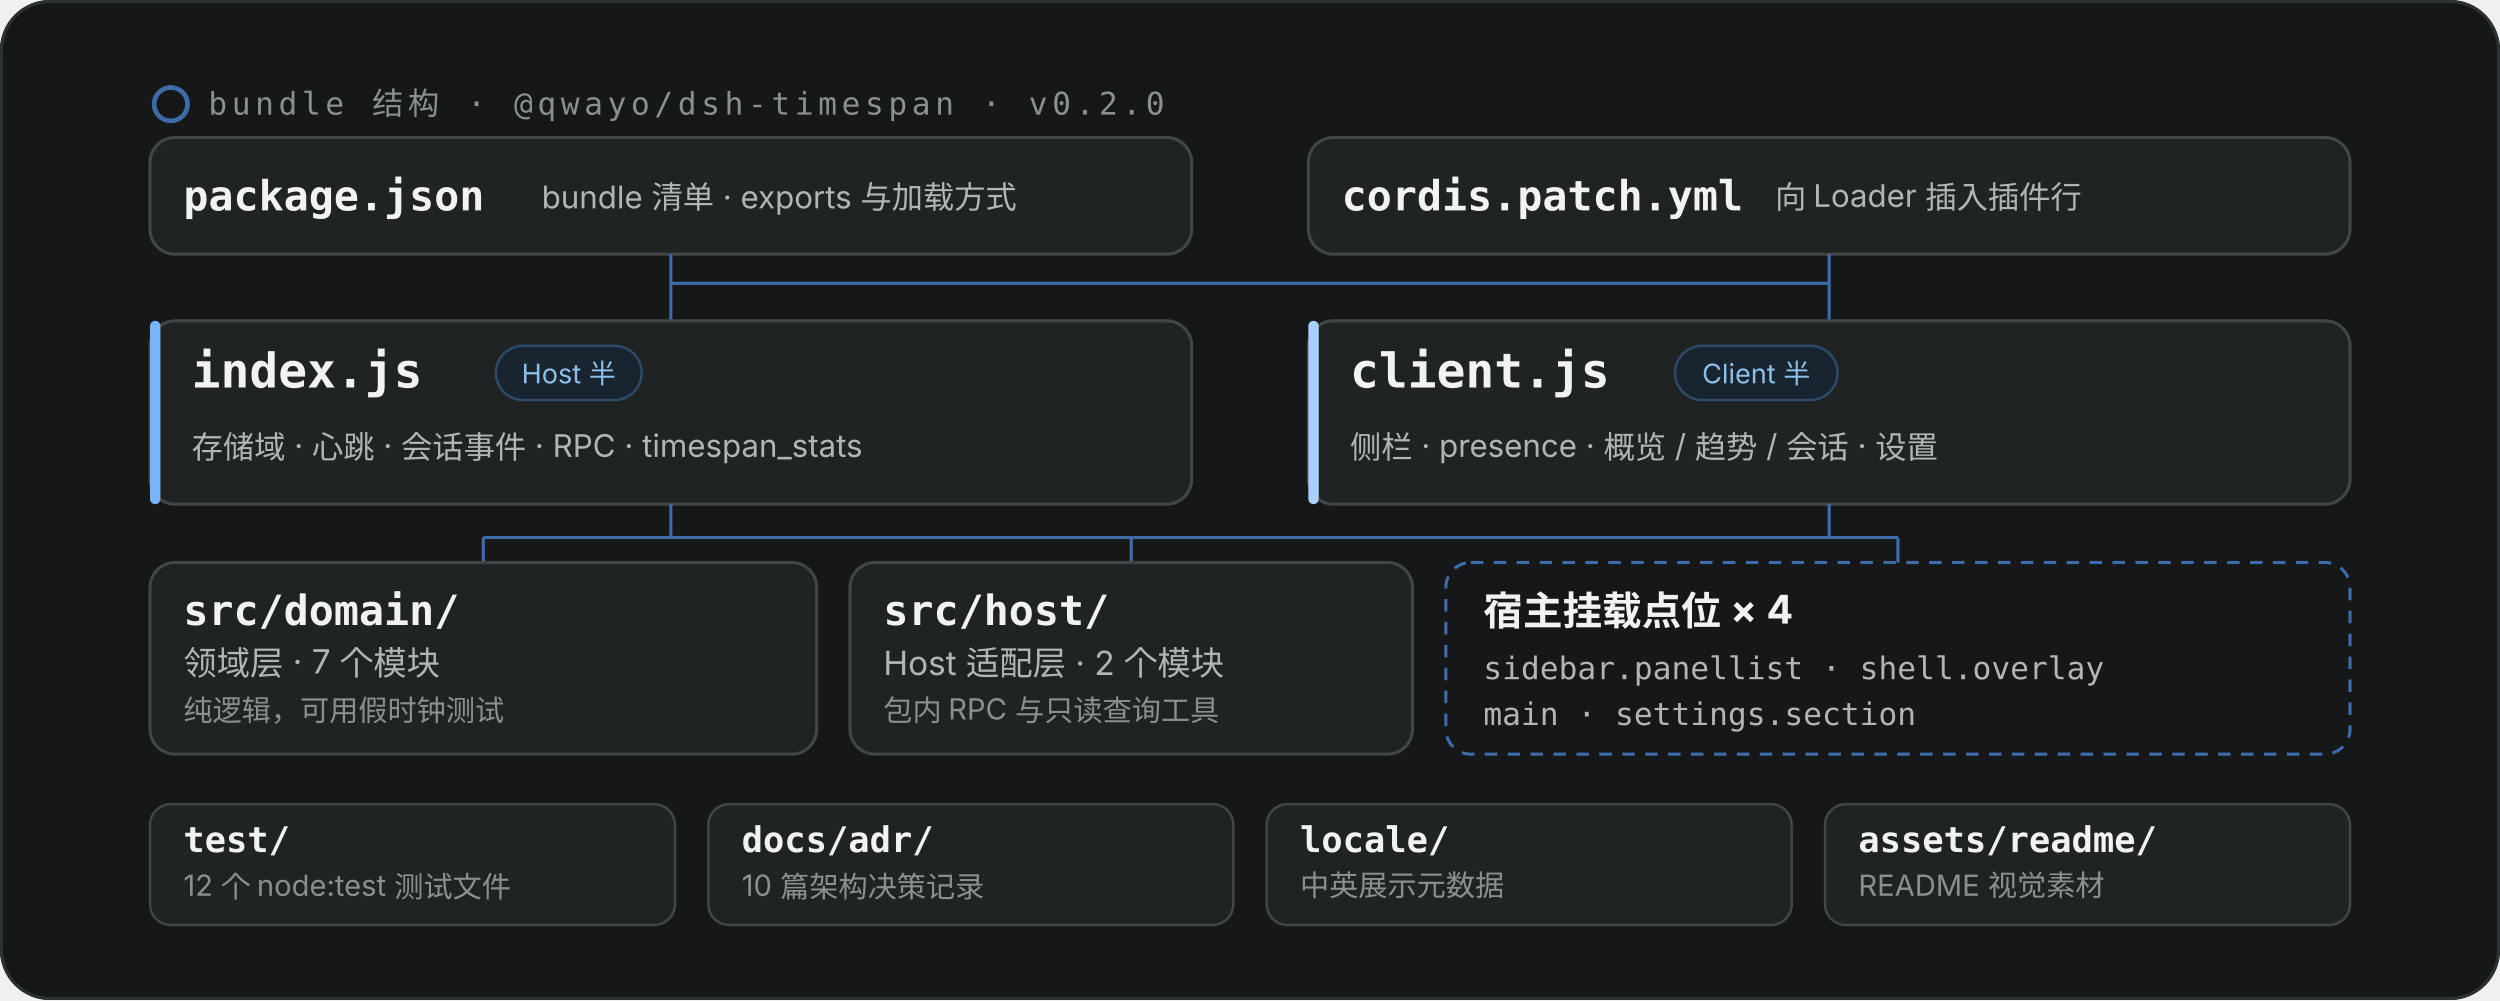
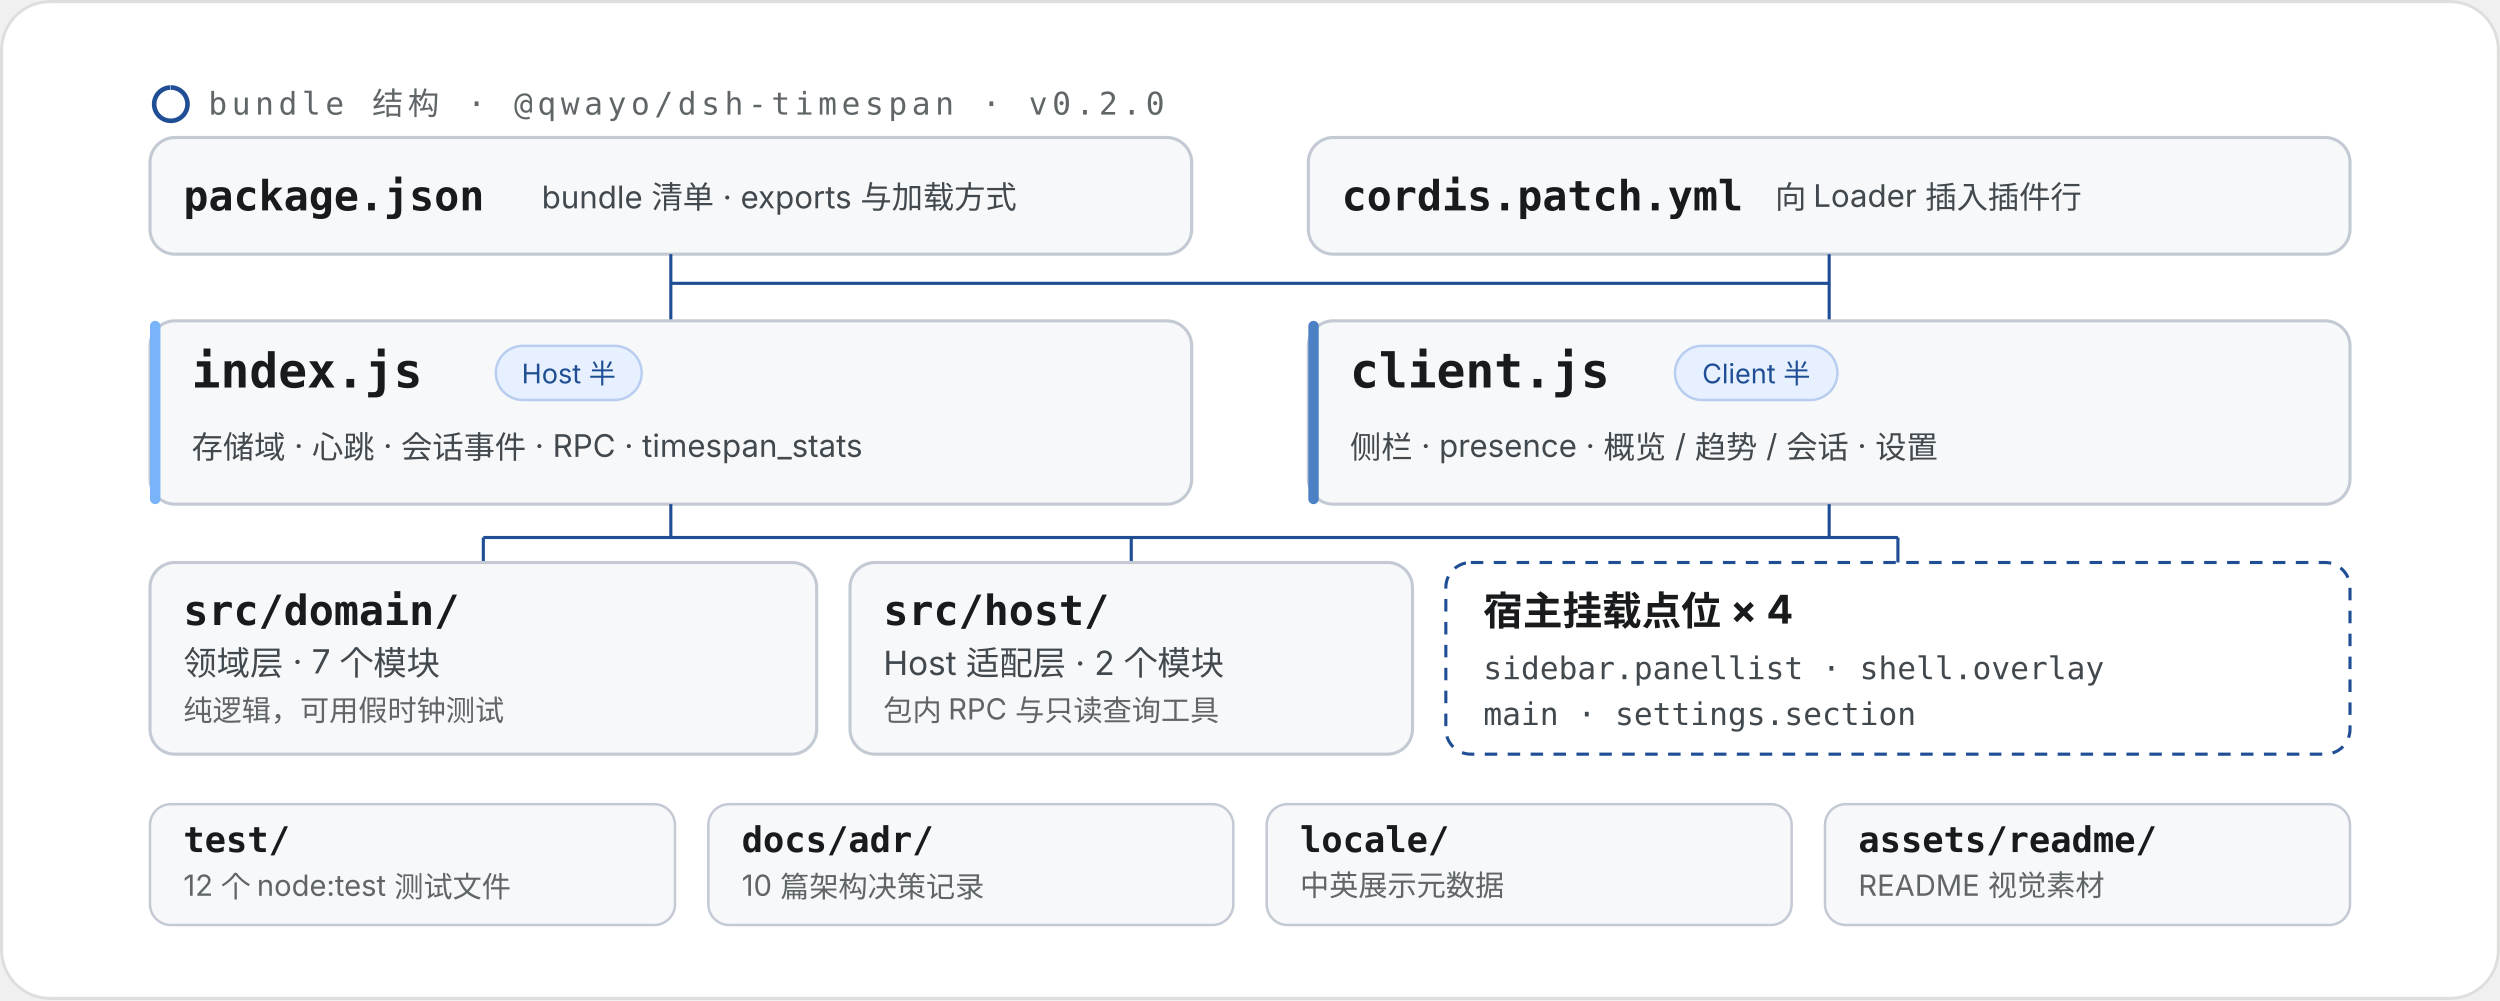
<svg xmlns="http://www.w3.org/2000/svg" width="1200" height="480" viewBox="0 0 1200 480" role="img" aria-labelledby="struct-title struct-desc">
-   <rect width="1200" height="480" rx="24" fill="#151718" />
-   <rect x="0.75" y="0.75" width="1198.5" height="478.5" rx="23.25" fill="none" stroke="#2b3033" stroke-width="1.5" />
+   <rect width="1200" height="480" rx="24" fill="#ffffff" />
+   <rect x="0.75" y="0.75" width="1198.5" height="478.5" rx="23.25" fill="none" stroke="#dedfdd" stroke-width="1.5" />
  <g font-family="-apple-system, BlinkMacSystemFont, 'Segoe UI', 'PingFang SC', 'Microsoft YaHei', sans-serif">
    <g transform="translate(72 40)">
-       <circle cx="10" cy="10" r="8" fill="none" stroke="#303435" stroke-width="2.2" />
+       <circle cx="10" cy="10" r="8" fill="none" stroke="#eaecee" stroke-width="2.2" />
      <g transform="rotate(-90 10 10)">
-         <circle cx="10" cy="10" r="8" fill="none" stroke="#3f6ba8" stroke-width="2.2" pathLength="100" stroke-dasharray="50 50" stroke-dashoffset="0" />
+         <circle cx="10" cy="10" r="8" fill="none" stroke="#1f4e94" stroke-width="2.2" pathLength="100" stroke-dasharray="50 50" stroke-dashoffset="0" />
        <circle cx="10" cy="10" r="8" fill="none" stroke="#79B3F9" stroke-width="2.2" pathLength="100" stroke-dasharray="30 70" stroke-dashoffset="-50" />
-         <circle cx="10" cy="10" r="8" fill="none" stroke="#C29BE8" stroke-width="2.2" pathLength="100" stroke-dasharray="20 80" stroke-dashoffset="-80" />
+         <circle cx="10" cy="10" r="8" fill="none" stroke="#7a5aa6" stroke-width="2.2" pathLength="100" stroke-dasharray="20 80" stroke-dashoffset="-80" />
      </g>
-       <text x="28" y="15" font-size="15" letter-spacing="2.2" fill="#8a9090" font-family="ui-monospace, 'Cascadia Mono', Consolas, 'SFMono-Regular', Menlo, monospace">bundle 结构 · @qwayo/dsh-timespan · v0.2.0</text>
+       <text x="28" y="15" font-size="15" letter-spacing="2.2" fill="#606568" font-family="ui-monospace, 'Cascadia Mono', Consolas, 'SFMono-Regular', Menlo, monospace">bundle 结构 · @qwayo/dsh-timespan · v0.2.0</text>
    </g>
    <g id="root-row">
-       <rect x="72" y="66" width="500" height="56" rx="12" fill="#202324" stroke="#414647" stroke-width="1.5" />
-       <text x="88" y="101" font-size="20" font-weight="700" fill="#f1f2f1" font-family="ui-monospace, 'Cascadia Mono', Consolas, 'SFMono-Regular', Menlo, monospace">package.json</text>
-       <text x="260" y="100" font-size="15" fill="#b1b6b5">bundle 清单 · exports 与加载方式</text>
-       <rect x="628" y="66" width="500" height="56" rx="12" fill="#202324" stroke="#414647" stroke-width="1.5" />
-       <text x="644" y="101" font-size="20" font-weight="700" fill="#f1f2f1" font-family="ui-monospace, 'Cascadia Mono', Consolas, 'SFMono-Regular', Menlo, monospace">cordis.patch.yml</text>
-       <text x="852" y="100" font-size="15" fill="#b1b6b5">向 Loader 插入插件行</text>
+       <rect x="72" y="66" width="500" height="56" rx="12" fill="#f7f8f9" stroke="#c3cad4" stroke-width="1.5" />
+       <text x="88" y="101" font-size="20" font-weight="700" fill="#181a1c" font-family="ui-monospace, 'Cascadia Mono', Consolas, 'SFMono-Regular', Menlo, monospace">package.json</text>
+       <text x="260" y="100" font-size="15" fill="#42494e">bundle 清单 · exports 与加载方式</text>
+       <rect x="628" y="66" width="500" height="56" rx="12" fill="#f7f8f9" stroke="#c3cad4" stroke-width="1.5" />
+       <text x="644" y="101" font-size="20" font-weight="700" fill="#181a1c" font-family="ui-monospace, 'Cascadia Mono', Consolas, 'SFMono-Regular', Menlo, monospace">cordis.patch.yml</text>
+       <text x="852" y="100" font-size="15" fill="#42494e">向 Loader 插入插件行</text>
    </g>
-     <path d="M322 122 V136 M878 122 V136 M322 136 H878 M322 136 V154 M878 136 V154" fill="none" stroke="#3f6ba8" stroke-width="1.5" />
+     <path d="M322 122 V136 M878 122 V136 M322 136 H878 M322 136 V154 M878 136 V154" fill="none" stroke="#1f4e94" stroke-width="1.5" />
    <g id="entry-row">
-       <rect x="72" y="154" width="500" height="88" rx="12" fill="#202324" stroke="#414647" stroke-width="1.5" />
+       <rect x="72" y="154" width="500" height="88" rx="12" fill="#f7f8f9" stroke="#c3cad4" stroke-width="1.5" />
      <rect x="72" y="154" width="5" height="88" rx="2.5" fill="#79B3F9" />
-       <text x="92" y="186" font-size="23" font-weight="700" fill="#f1f2f1" font-family="ui-monospace, 'Cascadia Mono', Consolas, 'SFMono-Regular', Menlo, monospace">index.js</text>
-       <rect x="238" y="166" width="70" height="26" rx="13" fill="#182430" stroke="#2e4a66" stroke-width="1.2" />
-       <text x="273" y="184" text-anchor="middle" font-size="13" fill="#8fbfe9">Host 半</text>
-       <text x="92" y="220" font-size="15" fill="#b1b6b5">存储域 · 心跳 · 会话事件 · RPC · timespan_stats</text>
-       <rect x="628" y="154" width="500" height="88" rx="12" fill="#202324" stroke="#414647" stroke-width="1.5" />
-       <rect x="628" y="154" width="5" height="88" rx="2.5" fill="#a9cffa" />
-       <text x="648" y="186" font-size="23" font-weight="700" fill="#f1f2f1" font-family="ui-monospace, 'Cascadia Mono', Consolas, 'SFMono-Regular', Menlo, monospace">client.js</text>
-       <rect x="804" y="166" width="78" height="26" rx="13" fill="#182430" stroke="#2e4a66" stroke-width="1.2" />
-       <text x="843" y="184" text-anchor="middle" font-size="13" fill="#8fbfe9">Client 半</text>
-       <text x="648" y="220" font-size="15" fill="#b1b6b5">侧栏 · presence · 概览 / 趋势 / 会话 · 设置</text>
+       <text x="92" y="186" font-size="23" font-weight="700" fill="#181a1c" font-family="ui-monospace, 'Cascadia Mono', Consolas, 'SFMono-Regular', Menlo, monospace">index.js</text>
+       <rect x="238" y="166" width="70" height="26" rx="13" fill="#e7f0fe" stroke="#b9cdf0" stroke-width="1.2" />
+       <text x="273" y="184" text-anchor="middle" font-size="13" fill="#1f4e94">Host 半</text>
+       <text x="92" y="220" font-size="15" fill="#42494e">存储域 · 心跳 · 会话事件 · RPC · timespan_stats</text>
+       <rect x="628" y="154" width="500" height="88" rx="12" fill="#f7f8f9" stroke="#c3cad4" stroke-width="1.5" />
+       <rect x="628" y="154" width="5" height="88" rx="2.5" fill="#4c81c6" />
+       <text x="648" y="186" font-size="23" font-weight="700" fill="#181a1c" font-family="ui-monospace, 'Cascadia Mono', Consolas, 'SFMono-Regular', Menlo, monospace">client.js</text>
+       <rect x="804" y="166" width="78" height="26" rx="13" fill="#e7f0fe" stroke="#b9cdf0" stroke-width="1.2" />
+       <text x="843" y="184" text-anchor="middle" font-size="13" fill="#1f4e94">Client 半</text>
+       <text x="648" y="220" font-size="15" fill="#42494e">侧栏 · presence · 概览 / 趋势 / 会话 · 设置</text>
    </g>
-     <path d="M322 242 V258 M878 242 V258 M232 258 H911 M232 258 V270 M543 258 V270 M911 258 V270" fill="none" stroke="#3f6ba8" stroke-width="1.5" />
+     <path d="M322 242 V258 M878 242 V258 M232 258 H911 M232 258 V270 M543 258 V270 M911 258 V270" fill="none" stroke="#1f4e94" stroke-width="1.5" />
    <g id="module-row">
-       <rect x="72" y="270" width="320" height="92" rx="12" fill="#202324" stroke="#414647" stroke-width="1.5" />
-       <text x="88" y="300" font-size="20" font-weight="700" fill="#f1f2f1" font-family="ui-monospace, 'Cascadia Mono', Consolas, 'SFMono-Regular', Menlo, monospace">src/domain/</text>
-       <text x="88" y="324" font-size="16" fill="#b1b6b5">领域层 · 7 个模块</text>
-       <text x="88" y="346" font-size="14" fill="#8a9090">纯逻辑，可用假时钟测试</text>
-       <rect x="408" y="270" width="270" height="92" rx="12" fill="#202324" stroke="#414647" stroke-width="1.5" />
-       <text x="424" y="300" font-size="20" font-weight="700" fill="#f1f2f1" font-family="ui-monospace, 'Cascadia Mono', Consolas, 'SFMono-Regular', Menlo, monospace">src/host/</text>
-       <text x="424" y="324" font-size="16" fill="#b1b6b5">Host 适配层 · 2 个模块</text>
-       <text x="424" y="346" font-size="14" fill="#8a9090">包内 RPC 与只读查询工具</text>
-       <rect x="694" y="270" width="434" height="92" rx="12" fill="none" stroke="#3f6ba8" stroke-width="1.5" stroke-dasharray="6 5" />
-       <text x="712" y="300" font-size="19" font-weight="700" fill="#f1f2f1">宿主挂载点位 × 4</text>
-       <text x="712" y="326" font-size="15" fill="#b1b6b5" font-family="ui-monospace, 'Cascadia Mono', Consolas, 'SFMono-Regular', Menlo, monospace">sidebar.panellist · shell.overlay</text>
-       <text x="712" y="348" font-size="15" fill="#b1b6b5" font-family="ui-monospace, 'Cascadia Mono', Consolas, 'SFMono-Regular', Menlo, monospace">main · settings.section</text>
+       <rect x="72" y="270" width="320" height="92" rx="12" fill="#f7f8f9" stroke="#c3cad4" stroke-width="1.5" />
+       <text x="88" y="300" font-size="20" font-weight="700" fill="#181a1c" font-family="ui-monospace, 'Cascadia Mono', Consolas, 'SFMono-Regular', Menlo, monospace">src/domain/</text>
+       <text x="88" y="324" font-size="16" fill="#42494e">领域层 · 7 个模块</text>
+       <text x="88" y="346" font-size="14" fill="#606568">纯逻辑，可用假时钟测试</text>
+       <rect x="408" y="270" width="270" height="92" rx="12" fill="#f7f8f9" stroke="#c3cad4" stroke-width="1.5" />
+       <text x="424" y="300" font-size="20" font-weight="700" fill="#181a1c" font-family="ui-monospace, 'Cascadia Mono', Consolas, 'SFMono-Regular', Menlo, monospace">src/host/</text>
+       <text x="424" y="324" font-size="16" fill="#42494e">Host 适配层 · 2 个模块</text>
+       <text x="424" y="346" font-size="14" fill="#606568">包内 RPC 与只读查询工具</text>
+       <rect x="694" y="270" width="434" height="92" rx="12" fill="none" stroke="#1f4e94" stroke-width="1.5" stroke-dasharray="6 5" />
+       <text x="712" y="300" font-size="19" font-weight="700" fill="#181a1c">宿主挂载点位 × 4</text>
+       <text x="712" y="326" font-size="15" fill="#42494e" font-family="ui-monospace, 'Cascadia Mono', Consolas, 'SFMono-Regular', Menlo, monospace">sidebar.panellist · shell.overlay</text>
+       <text x="712" y="348" font-size="15" fill="#42494e" font-family="ui-monospace, 'Cascadia Mono', Consolas, 'SFMono-Regular', Menlo, monospace">main · settings.section</text>
    </g>
    <g id="support-row">
-       <rect x="72" y="386" width="252" height="58" rx="10" fill="#202324" stroke="#414647" stroke-width="1.2" />
-       <text x="88" y="409" font-size="17" font-weight="700" fill="#f1f2f1" font-family="ui-monospace, 'Cascadia Mono', Consolas, 'SFMono-Regular', Menlo, monospace">test/</text>
-       <text x="88" y="430" font-size="14" fill="#8a9090">12 个 node:test 测试文件</text>
-       <rect x="340" y="386" width="252" height="58" rx="10" fill="#202324" stroke="#414647" stroke-width="1.2" />
-       <text x="356" y="409" font-size="17" font-weight="700" fill="#f1f2f1" font-family="ui-monospace, 'Cascadia Mono', Consolas, 'SFMono-Regular', Menlo, monospace">docs/adr/</text>
-       <text x="356" y="430" font-size="14" fill="#8a9090">10 篇架构决策记录</text>
-       <rect x="608" y="386" width="252" height="58" rx="10" fill="#202324" stroke="#414647" stroke-width="1.2" />
-       <text x="624" y="409" font-size="17" font-weight="700" fill="#f1f2f1" font-family="ui-monospace, 'Cascadia Mono', Consolas, 'SFMono-Regular', Menlo, monospace">locale/</text>
-       <text x="624" y="430" font-size="14" fill="#8a9090">中英展示元数据</text>
-       <rect x="876" y="386" width="252" height="58" rx="10" fill="#202324" stroke="#414647" stroke-width="1.2" />
-       <text x="892" y="409" font-size="17" font-weight="700" fill="#f1f2f1" font-family="ui-monospace, 'Cascadia Mono', Consolas, 'SFMono-Regular', Menlo, monospace">assets/readme/</text>
-       <text x="892" y="430" font-size="14" fill="#8a9090">README 视觉素材</text>
+       <rect x="72" y="386" width="252" height="58" rx="10" fill="#f7f8f9" stroke="#c3cad4" stroke-width="1.2" />
+       <text x="88" y="409" font-size="17" font-weight="700" fill="#181a1c" font-family="ui-monospace, 'Cascadia Mono', Consolas, 'SFMono-Regular', Menlo, monospace">test/</text>
+       <text x="88" y="430" font-size="14" fill="#606568">12 个 node:test 测试文件</text>
+       <rect x="340" y="386" width="252" height="58" rx="10" fill="#f7f8f9" stroke="#c3cad4" stroke-width="1.2" />
+       <text x="356" y="409" font-size="17" font-weight="700" fill="#181a1c" font-family="ui-monospace, 'Cascadia Mono', Consolas, 'SFMono-Regular', Menlo, monospace">docs/adr/</text>
+       <text x="356" y="430" font-size="14" fill="#606568">10 篇架构决策记录</text>
+       <rect x="608" y="386" width="252" height="58" rx="10" fill="#f7f8f9" stroke="#c3cad4" stroke-width="1.2" />
+       <text x="624" y="409" font-size="17" font-weight="700" fill="#181a1c" font-family="ui-monospace, 'Cascadia Mono', Consolas, 'SFMono-Regular', Menlo, monospace">locale/</text>
+       <text x="624" y="430" font-size="14" fill="#606568">中英展示元数据</text>
+       <rect x="876" y="386" width="252" height="58" rx="10" fill="#f7f8f9" stroke="#c3cad4" stroke-width="1.2" />
+       <text x="892" y="409" font-size="17" font-weight="700" fill="#181a1c" font-family="ui-monospace, 'Cascadia Mono', Consolas, 'SFMono-Regular', Menlo, monospace">assets/readme/</text>
+       <text x="892" y="430" font-size="14" fill="#606568">README 视觉素材</text>
    </g>
  </g>
</svg>
